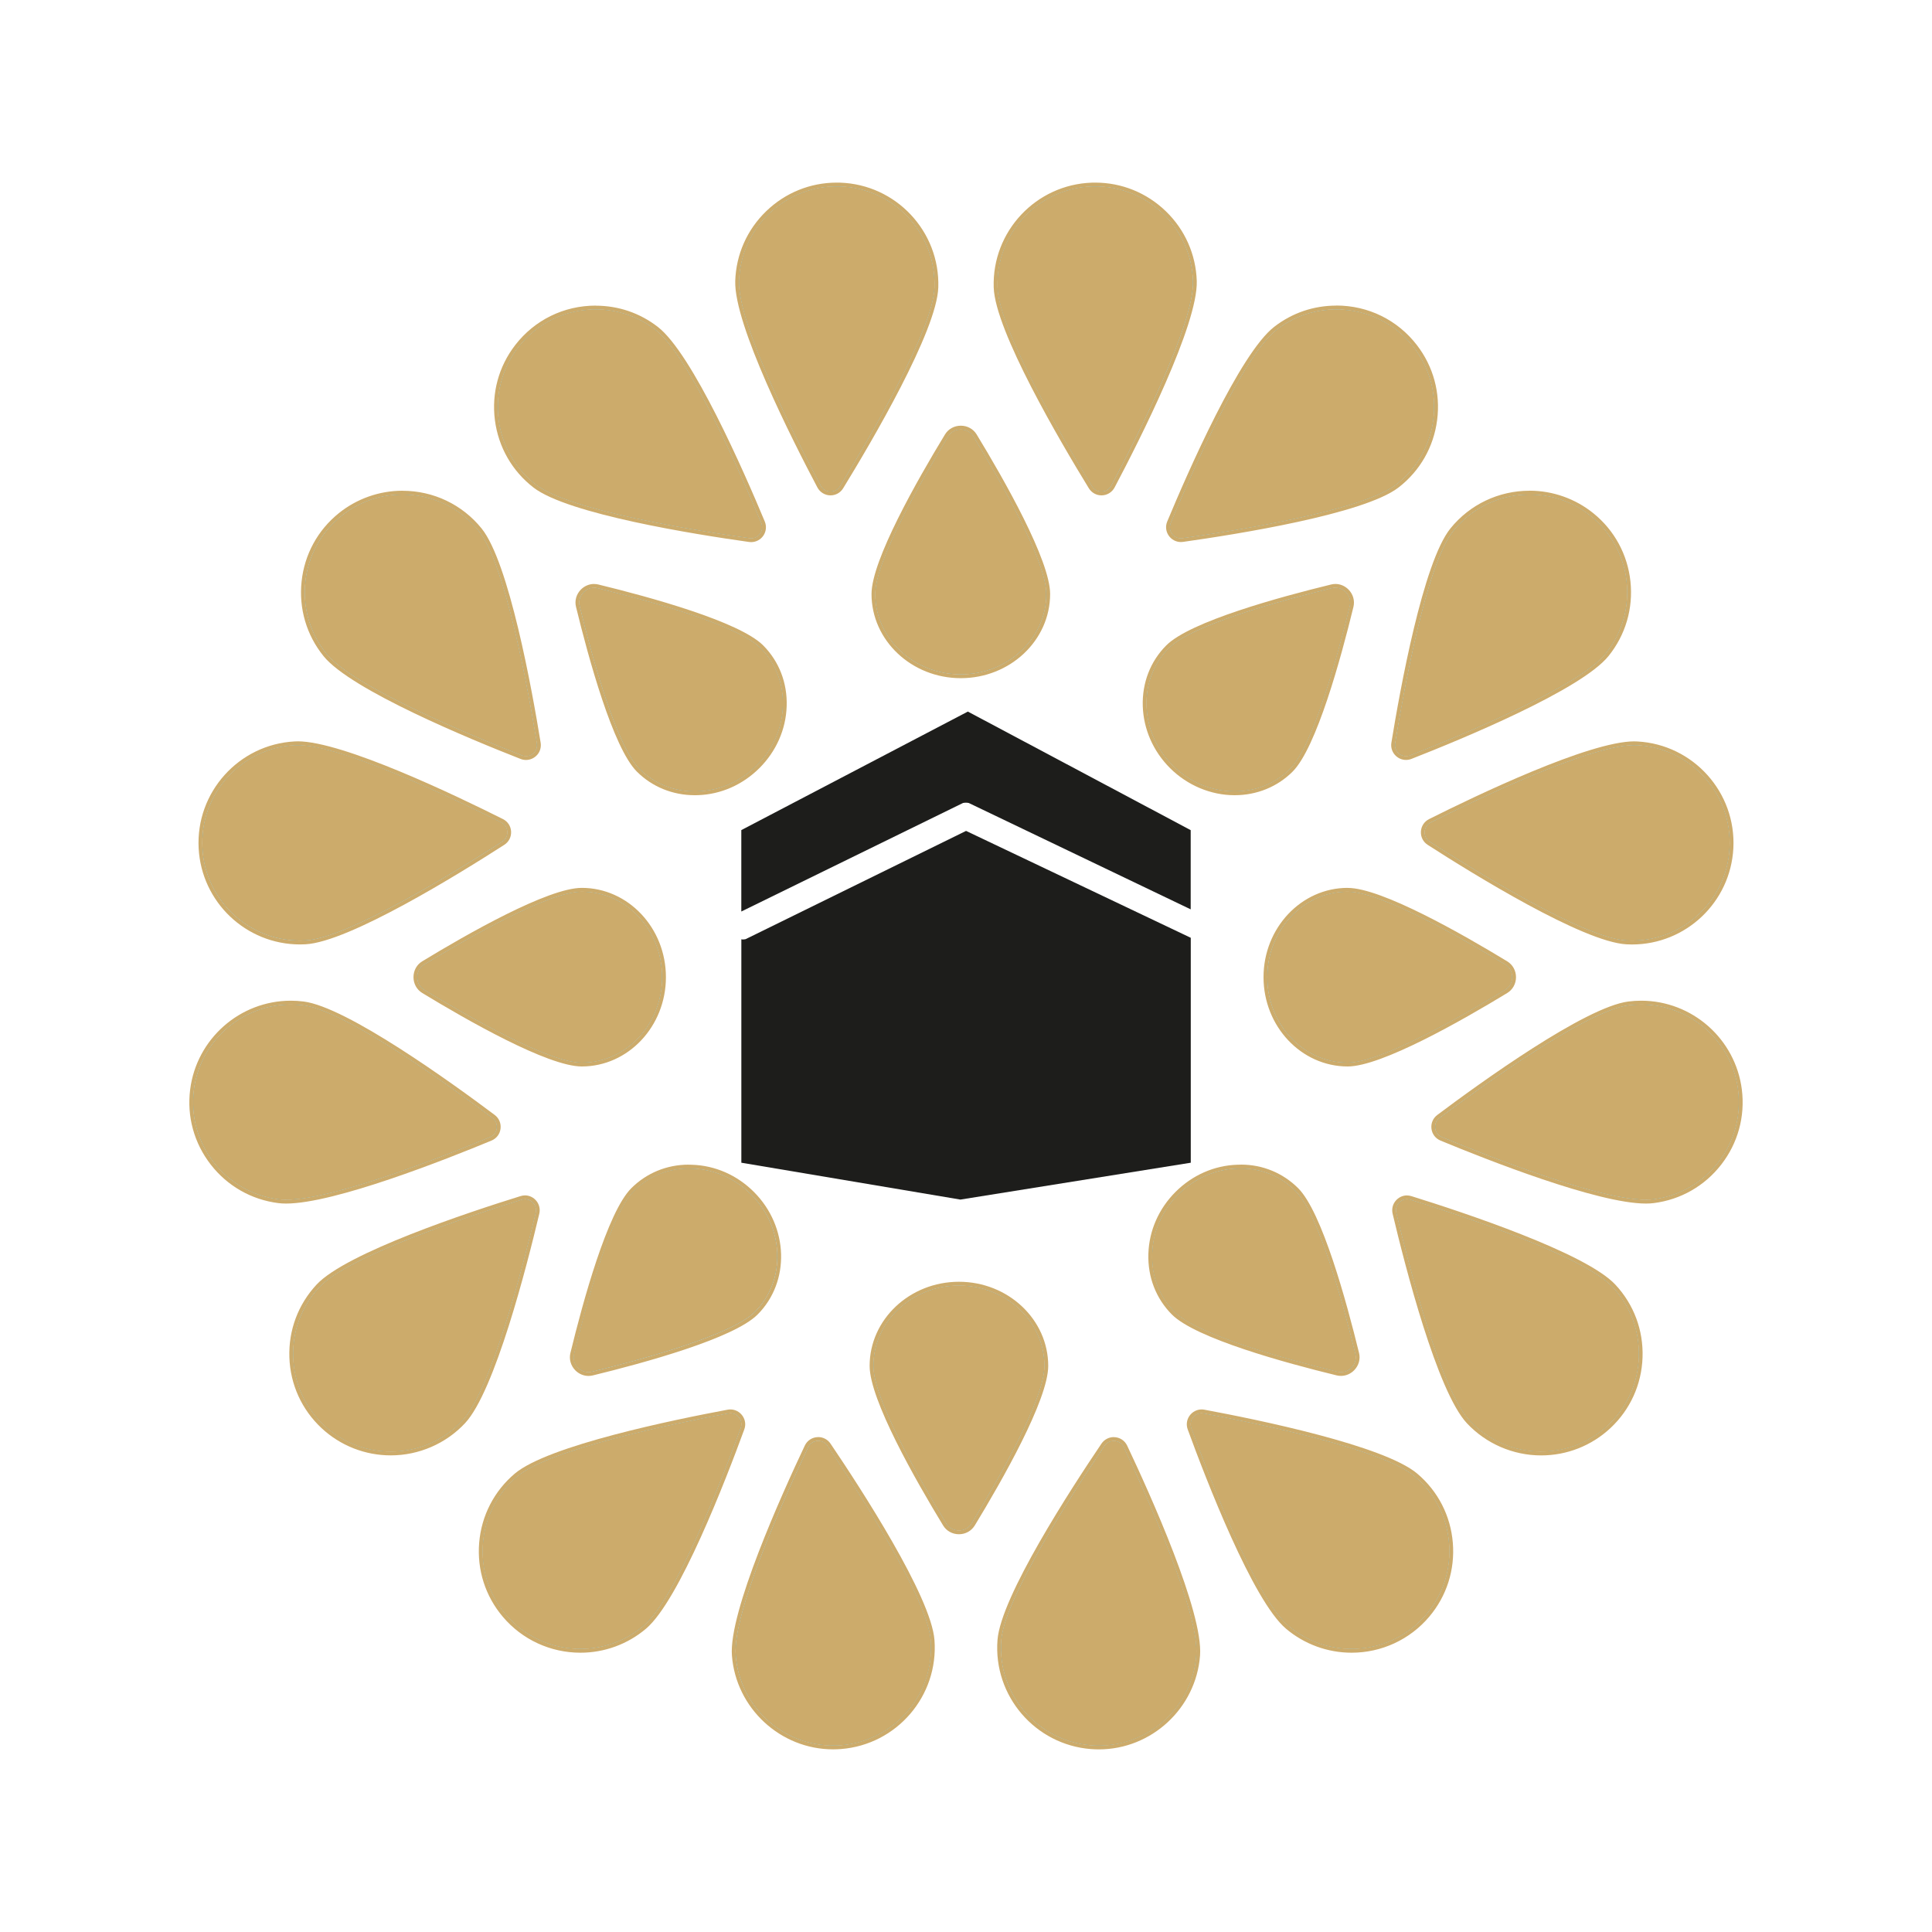
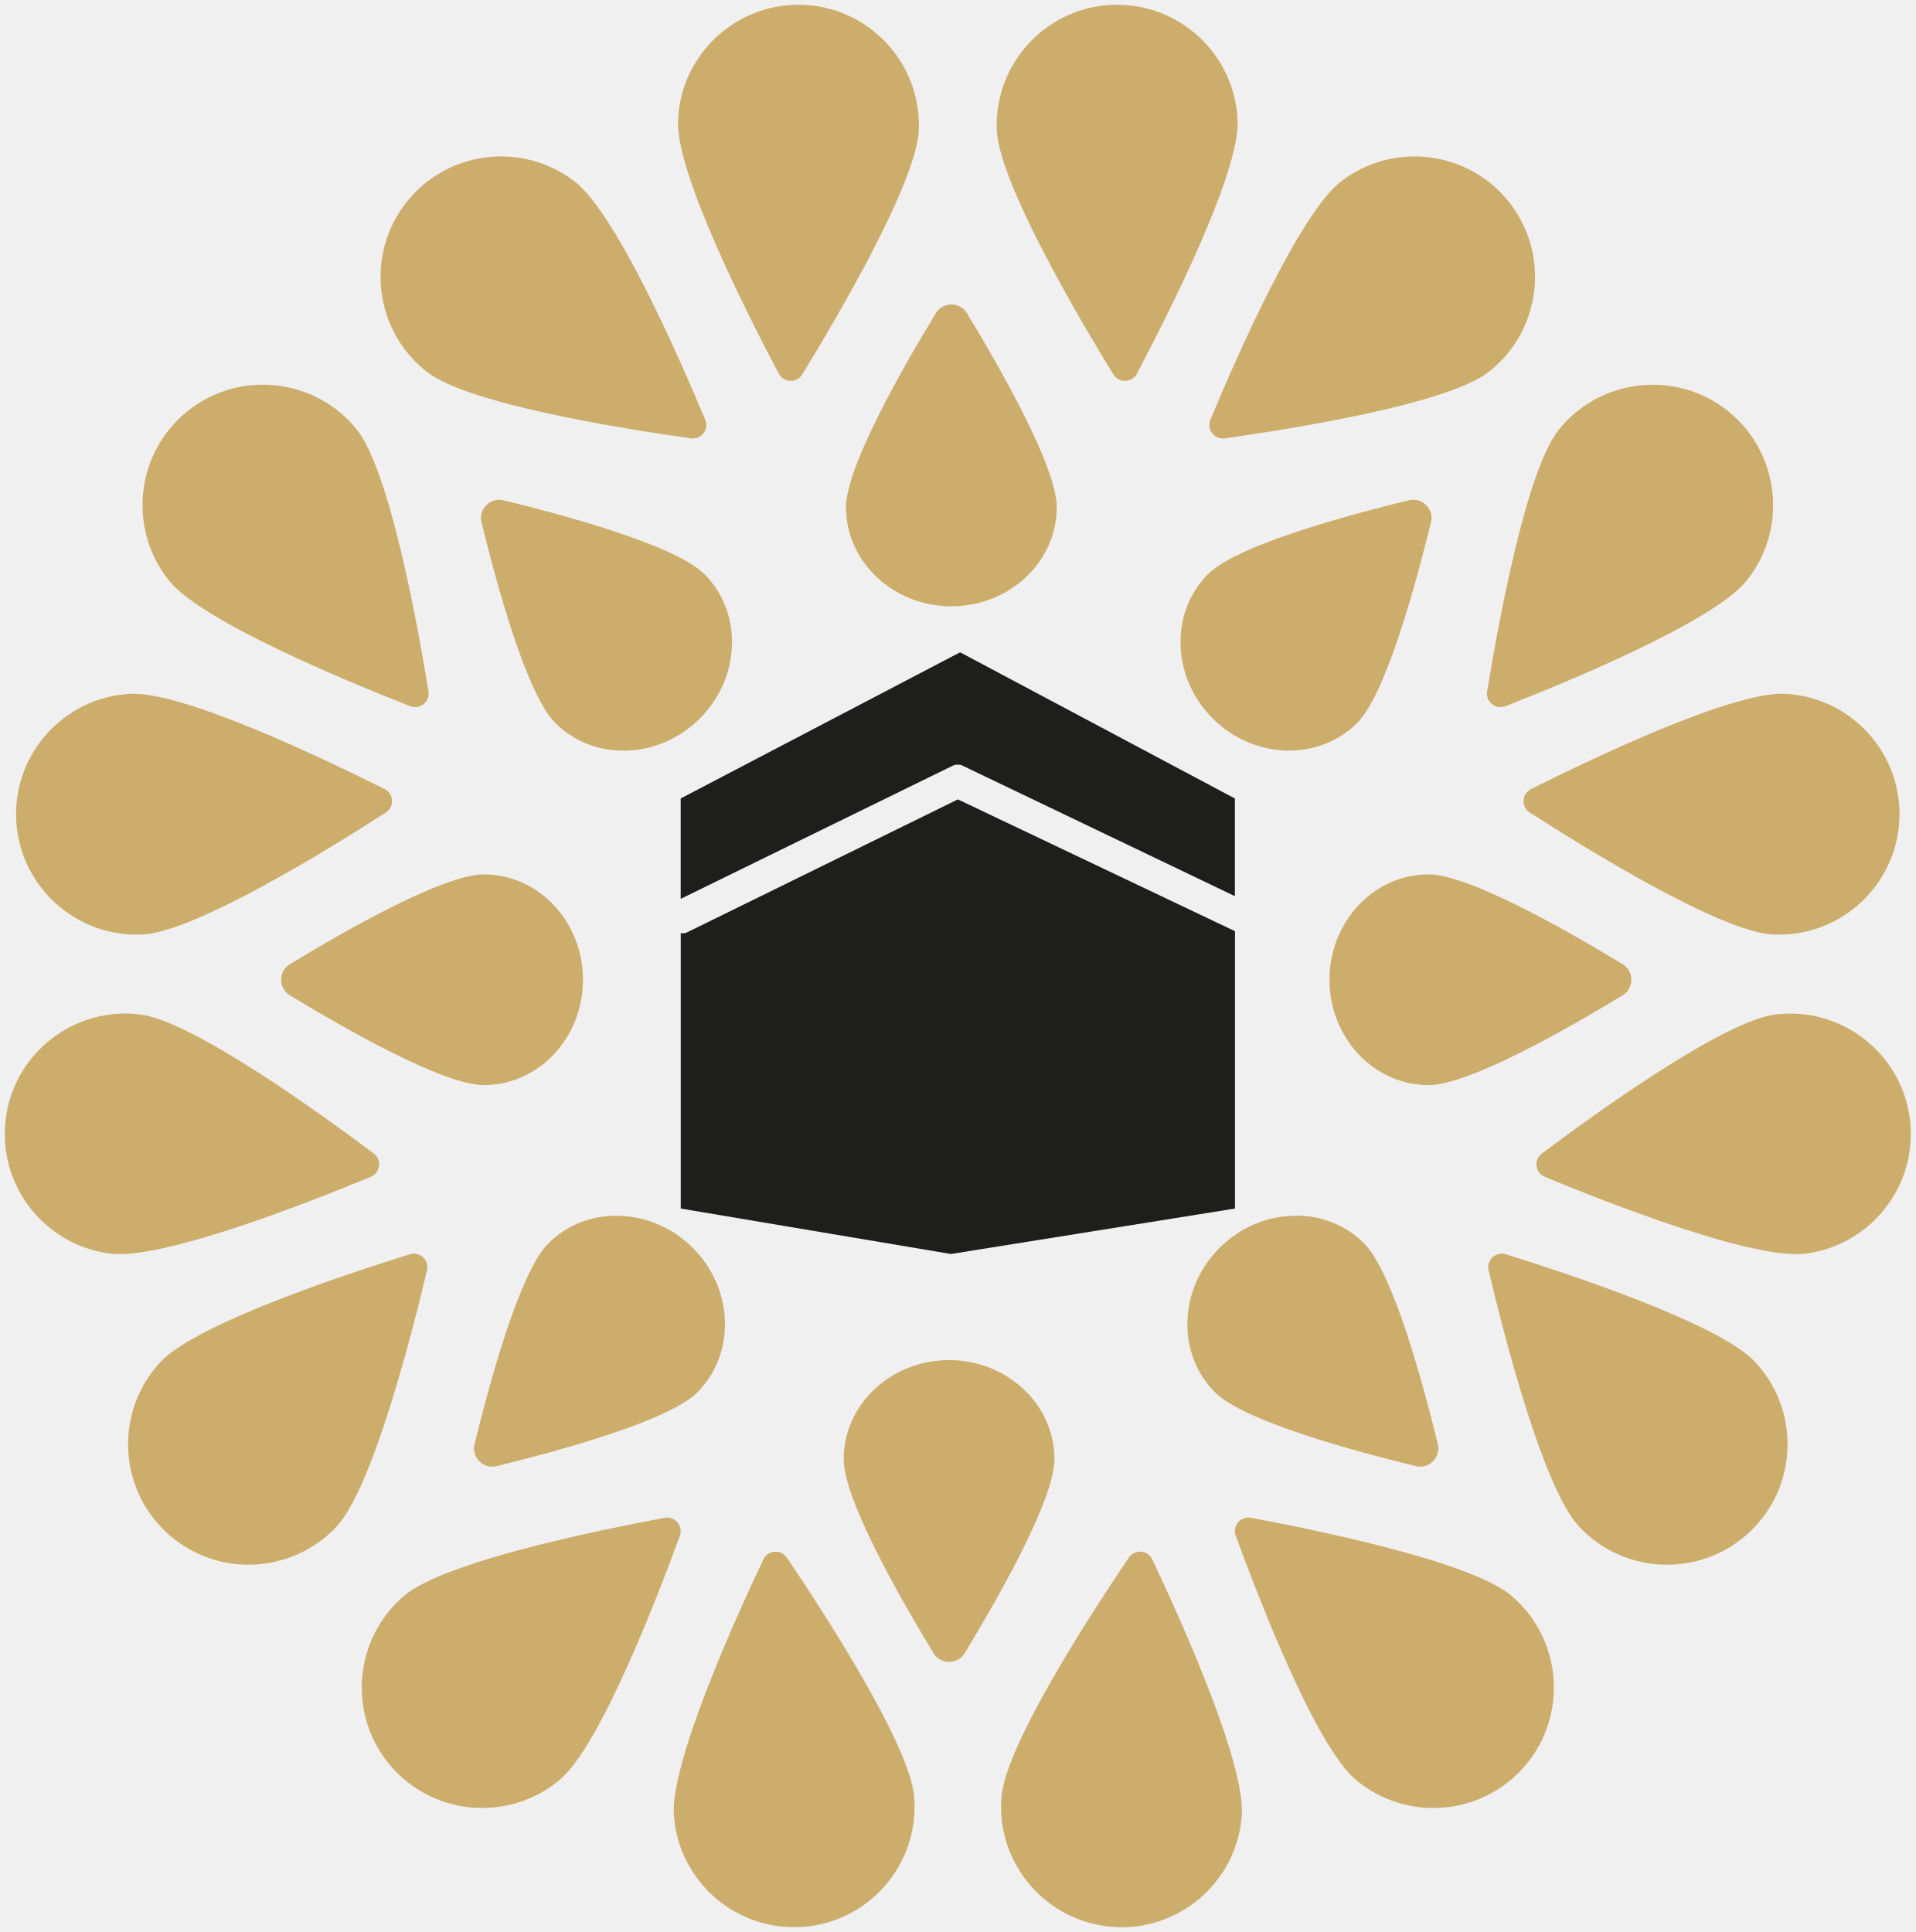
- <svg xmlns="http://www.w3.org/2000/svg" id="Ebene_1" data-name="Ebene 1" viewBox="0 0 500 500">
+ <svg xmlns="http://www.w3.org/2000/svg" id="Ebene_1" data-name="Ebene 1" viewBox="0 0 402 405.49">
  <defs>
    <style>
      .cls-1 {
-         fill: #27aae2;
+         fill: #1e1e1c;
      }

      .cls-2 {
-         fill: #1d1d1b;
-       }
- 
-       .cls-3 {
-         fill: #ccab6b;
-       }
- 
-       .cls-4 {
-         fill: #fff;
+         fill: #cdad6b;
      }
    </style>
  </defs>
-   <rect class="cls-4" width="500" height="500" />
-   <g>
-     <g>
-       <path class="cls-2" d="M250.01,215.04l-57.06,28.02c-.26.05-.51.08-.76.08-.12,0-.22-.05-.33-.06v57.83l56.69,9.54,59.62-9.54v-58.21l-58.15-27.66Z" />
-       <path class="cls-2" d="M250.49,184.15l-58.64,30.68v21.07l57.38-28.09c.49-.1.99-.1,1.48,0l57.44,27.53v-20.5l-57.66-30.68Z" />
-     </g>
-     <g>
-       <g>
-         <path class="cls-1" d="M251.89,112.95c-.68-1.12-1.89-1.79-3.24-1.79h0c-1.35,0-2.56.67-3.24,1.79-7.05,11.59-18.87,32.29-18.87,40.77,0,11.46,9.92,20.78,22.11,20.78s22.11-9.32,22.11-20.78c0-8.48-11.82-29.18-18.87-40.77Z" />
-         <path class="cls-1" d="M248.17,332.72c-12.19,0-22.11,9.32-22.11,20.78,0,8.49,11.82,29.19,18.87,40.77.68,1.12,1.89,1.79,3.24,1.79h0c1.35,0,2.56-.67,3.24-1.79,7.05-11.58,18.87-32.28,18.87-40.77,0-11.46-9.92-20.78-22.11-20.78Z" />
-         <path class="cls-1" d="M389.55,249.65c-11.58-7.05-32.29-18.87-40.77-18.87-11.46,0-20.78,9.92-20.78,22.11s9.32,22.11,20.78,22.11c8.49,0,29.19-11.82,40.77-18.87,1.12-.68,1.79-1.89,1.79-3.24,0-1.35-.67-2.56-1.78-3.24Z" />
-         <path class="cls-1" d="M350.75,350.4c-3.21-13.18-9.49-36.18-15.49-42.17-3.93-3.93-9.27-6.06-15.01-5.8-5.72.19-11.16,2.58-15.32,6.74-4.16,4.16-6.55,9.6-6.74,15.32-.19,5.75,1.87,11.08,5.8,15.01,6,6,29,12.28,42.17,15.49.29.07.58.1.87.1.98,0,1.95-.4,2.68-1.13.95-.96,1.34-2.28,1.03-3.55Z" />
-         <path class="cls-1" d="M348.27,153.26c-.95-.96-2.29-1.34-3.55-1.03-13.18,3.21-36.17,9.49-42.17,15.48-3.93,3.93-5.99,9.26-5.8,15.01.19,5.72,2.58,11.16,6.74,15.32,4.49,4.49,10.32,6.75,16.03,6.75,5.26,0,10.41-1.93,14.3-5.81,6-6,12.28-29,15.49-42.17.31-1.27-.08-2.6-1.03-3.55Z" />
-         <path class="cls-1" d="M150.56,230.78c-8.48,0-29.19,11.82-40.77,18.87-1.12.68-1.78,1.89-1.78,3.24,0,1.35.67,2.56,1.78,3.24,11.58,7.05,32.28,18.87,40.77,18.87,11.46,0,20.78-9.92,20.78-22.11s-9.32-22.11-20.78-22.11Z" />
-         <path class="cls-1" d="M194.4,309.17c-4.16-4.16-9.6-6.55-15.32-6.74-5.73-.24-11.08,1.87-15.01,5.8-6,6-12.28,28.99-15.49,42.17-.31,1.27.07,2.6,1.03,3.55.74.74,1.7,1.13,2.68,1.13.29,0,.58-.03.87-.11,13.18-3.21,36.17-9.49,42.17-15.48,8.1-8.1,7.68-21.71-.94-30.33Z" />
-         <path class="cls-1" d="M196.79,167.72c-6-6-29-12.28-42.17-15.48-1.27-.31-2.6.07-3.55,1.03-.95.96-1.34,2.28-1.03,3.55,3.21,13.18,9.49,36.17,15.49,42.17,3.76,3.76,8.81,5.81,14.28,5.81.24,0,.48,0,.73-.01,5.72-.19,11.16-2.58,15.32-6.74,4.16-4.16,6.55-9.6,6.74-15.32.19-5.75-1.87-11.08-5.8-15.01Z" />
-         <g>
-           <path class="cls-1" d="M369.11,417.77c-9.01,10.65-24.99,11.98-35.64,2.97-8.42-7.13-20.35-38.05-25.14-51.16-.76-2.07,1.02-4.17,3.19-3.77,13.73,2.55,46.2,9.2,54.62,16.32,10.65,9.01,11.98,24.99,2.97,35.64Z" />
-           <path class="cls-1" d="M282.44,451.67c-13.9-1.06-24.35-13.24-23.29-27.14.84-11,18.91-38.78,26.74-50.35,1.24-1.83,3.98-1.62,4.93.38,5.97,12.62,19.61,42.83,18.77,53.83-1.06,13.9-13.24,24.35-27.14,23.29Z" />
-         </g>
-         <g>
-           <path class="cls-1" d="M282.64,48.27c13.94-.44,25.64,10.53,26.08,24.47.35,11.03-14.61,40.6-21.14,52.94-1.03,1.95-3.78,2.04-4.94.16-7.3-11.9-24.12-40.46-24.47-51.49-.44-13.94,10.53-25.64,24.47-26.08Z" />
-           <path class="cls-1" d="M365.87,89.91c8.52,11.04,6.48,26.95-4.55,35.47-8.73,6.74-41.46,11.94-55.29,13.88-2.18.31-3.87-1.87-3.02-3.91,5.37-12.89,18.66-43.25,27.39-49.99,11.04-8.52,26.95-6.48,35.47,4.55Z" />
-         </g>
-         <g>
-           <path class="cls-1" d="M449.8,282.11c1.74,13.84-8.1,26.51-21.93,28.25-10.95,1.38-41.78-10.77-54.68-16.11-2.04-.84-2.38-3.58-.62-4.9,11.17-8.38,38.04-27.79,48.98-29.17,13.84-1.74,26.51,8.1,28.25,21.93Z" />
-           <path class="cls-1" d="M416.1,368.86c-10.19,9.52-26.23,8.97-35.74-1.23-7.53-8.06-15.75-40.17-18.97-53.76-.51-2.15,1.51-4.03,3.61-3.37,13.34,4.15,44.8,14.55,52.33,22.61,9.52,10.19,8.97,26.23-1.23,35.74Z" />
-         </g>
-         <g>
-           <path class="cls-1" d="M411.71,133.6c10.85,8.76,12.55,24.71,3.79,35.56-6.93,8.58-37.57,21.22-50.57,26.31-2.05.8-4.2-.93-3.84-3.1,2.24-13.78,8.14-46.4,15.07-54.98,8.76-10.85,24.71-12.55,35.56-3.79Z" />
-           <path class="cls-1" d="M447.59,219.48c-.75,13.92-12.68,24.65-26.6,23.9-11.02-.59-39.2-18.02-50.95-25.58-1.85-1.19-1.71-3.94.26-4.93,12.48-6.26,42.37-20.58,53.39-19.99,13.92.75,24.65,12.68,23.9,26.6Z" />
-         </g>
-         <g>
-           <path class="cls-1" d="M133.86,382.13c8.42-7.13,40.89-13.77,54.62-16.32,2.17-.4,3.95,1.7,3.19,3.77-4.79,13.12-16.72,44.04-25.14,51.16-10.65,9.01-26.63,7.67-35.64-2.97-9.01-10.65-7.67-26.63,2.97-35.64Z" />
-           <path class="cls-1" d="M190.42,428.38c-.84-11,12.79-41.21,18.77-53.83.94-1.99,3.69-2.2,4.93-.38,7.82,11.57,25.9,39.35,26.74,50.35,1.06,13.9-9.38,26.08-23.29,27.14-13.9,1.06-26.08-9.38-27.14-23.29Z" />
-         </g>
-         <g>
-           <path class="cls-1" d="M241.83,74.35c-.35,11.03-17.17,39.58-24.47,51.49-1.15,1.88-3.91,1.79-4.94-.16-6.53-12.35-21.49-41.92-21.14-52.94.44-13.94,12.14-24.91,26.08-24.47,13.94.44,24.91,12.14,24.47,26.08Z" />
-           <path class="cls-1" d="M169.6,85.36c8.73,6.74,22.02,37.1,27.39,49.99.85,2.04-.84,4.22-3.02,3.91-13.83-1.94-46.56-7.13-55.29-13.88-11.04-8.52-13.08-24.44-4.55-35.47,8.52-11.04,24.44-13.08,35.47-4.55Z" />
-         </g>
-         <g>
-           <path class="cls-1" d="M78.45,260.18c10.95,1.38,37.81,20.79,48.98,29.17,1.76,1.32,1.42,4.06-.62,4.9-12.9,5.35-43.74,17.49-54.68,16.11-13.84-1.74-23.67-14.41-21.93-28.25,1.74-13.84,14.41-23.67,28.25-21.93Z" />
-           <path class="cls-1" d="M82.67,333.12c7.53-8.06,39-18.47,52.33-22.61,2.11-.65,4.12,1.23,3.61,3.37-3.22,13.59-11.44,45.69-18.97,53.76-9.52,10.19-25.55,10.74-35.74,1.23-10.19-9.52-10.74-25.55-1.23-35.74Z" />
-         </g>
-         <g>
-           <path class="cls-1" d="M123.85,137.39c6.93,8.58,12.83,41.2,15.07,54.98.35,2.18-1.79,3.91-3.84,3.1-13-5.09-43.64-17.73-50.57-26.31-8.76-10.85-7.06-26.8,3.79-35.56,10.85-8.76,26.8-7.06,35.56,3.79Z" />
-           <path class="cls-1" d="M76.31,192.87c11.02-.59,40.9,13.73,53.39,19.99,1.97.99,2.12,3.74.26,4.93-11.74,7.56-39.93,24.99-50.95,25.58-13.92.75-25.86-9.98-26.6-23.9-.75-13.92,9.98-25.86,23.9-26.6Z" />
-         </g>
-       </g>
-       <g>
-         <g>
-           <path class="cls-3" d="M251.89,112.95c-.68-1.12-1.89-1.79-3.24-1.79h0c-1.35,0-2.56.67-3.24,1.79-7.05,11.59-18.87,32.29-18.87,40.77,0,11.46,9.92,20.78,22.11,20.78s22.11-9.32,22.11-20.78c0-8.48-11.82-29.18-18.87-40.77Z" />
-           <path class="cls-3" d="M248.65,111.17c1.35,0,2.56.67,3.24,1.79,7.05,11.59,18.87,32.29,18.87,40.77,0,11.46-9.92,20.78-22.11,20.78s-22.11-9.32-22.11-20.78c0-8.48,11.82-29.18,18.87-40.77.68-1.12,1.89-1.79,3.24-1.79h0M248.65,110.17h0c-1.7,0-3.23.85-4.09,2.27-7.1,11.67-19.01,32.56-19.01,41.29,0,12.01,10.37,21.78,23.11,21.78s23.11-9.77,23.11-21.78c0-8.72-11.91-29.61-19.01-41.29-.86-1.42-2.39-2.27-4.09-2.27h0Z" />
-         </g>
-         <g>
-           <path class="cls-3" d="M248.17,332.72c-12.19,0-22.11,9.32-22.11,20.78,0,8.49,11.82,29.19,18.87,40.77.68,1.12,1.89,1.79,3.24,1.79h0c1.35,0,2.56-.67,3.24-1.79,7.05-11.58,18.87-32.28,18.87-40.77,0-11.46-9.92-20.78-22.11-20.78Z" />
-           <path class="cls-3" d="M248.17,332.72c12.19,0,22.11,9.32,22.11,20.78,0,8.49-11.82,29.19-18.87,40.77-.68,1.12-1.89,1.79-3.24,1.79h0c-1.35,0-2.56-.67-3.24-1.79-7.05-11.58-18.87-32.28-18.87-40.77,0-11.46,9.92-20.78,22.11-20.78M248.17,331.72c-12.74,0-23.11,9.77-23.11,21.78,0,8.73,11.91,29.62,19.02,41.29.86,1.42,2.39,2.27,4.09,2.27s3.23-.85,4.1-2.27c7.1-11.67,19.01-32.56,19.01-41.29,0-12.01-10.37-21.78-23.11-21.78h0Z" />
-         </g>
-         <g>
-           <path class="cls-3" d="M389.55,249.65c-11.58-7.05-32.29-18.87-40.77-18.87-11.46,0-20.78,9.92-20.78,22.11s9.32,22.11,20.78,22.11c8.49,0,29.19-11.82,40.77-18.87,1.12-.68,1.79-1.89,1.79-3.24,0-1.35-.67-2.56-1.78-3.24Z" />
-           <path class="cls-3" d="M348.78,230.78c8.48,0,29.19,11.82,40.77,18.87,1.12.68,1.79,1.89,1.78,3.24,0,1.35-.67,2.56-1.79,3.24-11.58,7.04-32.28,18.87-40.77,18.87-11.46,0-20.78-9.92-20.78-22.11s9.32-22.11,20.78-22.11M348.78,229.78c-12.01,0-21.78,10.37-21.78,23.11s9.77,23.11,21.78,23.11c8.73,0,29.62-11.91,41.29-19.01,1.42-.86,2.27-2.39,2.27-4.09,0-1.7-.84-3.23-2.26-4.1-11.67-7.1-32.56-19.01-41.29-19.01h0Z" />
-         </g>
-         <g>
-           <path class="cls-3" d="M350.75,350.4c-3.21-13.18-9.49-36.18-15.49-42.17-3.93-3.93-9.27-6.06-15.01-5.8-5.72.19-11.16,2.58-15.32,6.74-4.16,4.16-6.55,9.6-6.74,15.32-.19,5.75,1.87,11.08,5.8,15.01,6,6,29,12.28,42.17,15.49.29.07.58.1.87.1.98,0,1.95-.4,2.68-1.13.95-.96,1.34-2.28,1.03-3.55Z" />
-           <path class="cls-3" d="M321.18,302.41c5.38,0,10.37,2.1,14.08,5.82,5.99,5.99,12.28,28.99,15.49,42.17.31,1.27-.08,2.6-1.03,3.55-.74.74-1.7,1.13-2.68,1.13-.29,0-.58-.03-.87-.1-13.18-3.21-36.17-9.49-42.17-15.49-3.93-3.93-5.99-9.26-5.8-15.01.19-5.72,2.58-11.16,6.74-15.32,4.16-4.16,9.6-6.55,15.32-6.74.31-.01.62-.02.93-.02M321.18,301.41c-.32,0-.65,0-.97.02-5.96.19-11.64,2.69-15.98,7.03-4.34,4.34-6.84,10.02-7.03,15.99-.2,6.03,1.97,11.62,6.09,15.75,6.17,6.17,29.37,12.52,42.64,15.75.37.09.74.13,1.11.13,1.26,0,2.47-.51,3.39-1.43,1.2-1.21,1.69-2.89,1.29-4.5-3.24-13.28-9.58-36.47-15.75-42.64-3.94-3.94-9.19-6.11-14.79-6.11h0Z" />
-         </g>
-         <g>
-           <path class="cls-3" d="M348.27,153.26c-.95-.96-2.29-1.34-3.55-1.03-13.18,3.21-36.17,9.49-42.17,15.48-3.93,3.93-5.99,9.26-5.8,15.01.19,5.72,2.58,11.16,6.74,15.32,4.49,4.49,10.32,6.75,16.03,6.75,5.26,0,10.41-1.93,14.3-5.81,6-6,12.28-29,15.49-42.17.31-1.27-.08-2.6-1.03-3.55Z" />
-           <path class="cls-3" d="M345.59,152.13c.98,0,1.94.4,2.68,1.13.95.95,1.34,2.28,1.03,3.55-3.21,13.17-9.49,36.17-15.49,42.17-3.89,3.88-9.04,5.81-14.3,5.81h0c-5.7,0-11.53-2.27-16.02-6.75-4.16-4.16-6.55-9.6-6.74-15.32-.19-5.75,1.87-11.08,5.8-15.01,6-6,29-12.28,42.17-15.48.29-.07.58-.11.87-.11M345.59,151.13c-.37,0-.75.05-1.11.14-13.27,3.23-36.47,9.57-42.64,15.75-4.13,4.13-6.29,9.72-6.09,15.75.2,5.97,2.7,11.65,7.03,15.99,4.48,4.48,10.57,7.04,16.73,7.04,5.75,0,11.08-2.17,15.01-6.1,6.17-6.17,12.52-29.36,15.75-42.64.39-1.61-.09-3.3-1.29-4.5-.92-.92-2.12-1.43-3.38-1.43h0Z" />
-         </g>
-         <g>
-           <path class="cls-3" d="M150.56,230.78c-8.48,0-29.19,11.82-40.77,18.87-1.12.68-1.78,1.89-1.78,3.24,0,1.35.67,2.56,1.78,3.24,11.58,7.05,32.28,18.87,40.77,18.87,11.46,0,20.78-9.92,20.78-22.11s-9.32-22.11-20.78-22.11Z" />
-           <path class="cls-3" d="M150.56,230.78c11.46,0,20.78,9.92,20.78,22.11s-9.32,22.11-20.78,22.11c-8.49,0-29.19-11.82-40.77-18.87-1.12-.68-1.78-1.89-1.78-3.24,0-1.35.67-2.56,1.78-3.24,11.59-7.05,32.29-18.87,40.77-18.87M150.56,229.78c-8.73,0-29.62,11.91-41.29,19.01-1.42.86-2.26,2.39-2.26,4.1,0,1.7.85,3.23,2.26,4.09,11.67,7.1,32.55,19.02,41.29,19.02,12.01,0,21.78-10.37,21.78-23.11s-9.77-23.11-21.78-23.11h0Z" />
-         </g>
-         <g>
-           <path class="cls-3" d="M194.4,309.17c-4.16-4.16-9.6-6.55-15.32-6.74-5.73-.24-11.08,1.87-15.01,5.8-6,6-12.28,28.99-15.49,42.17-.31,1.27.07,2.6,1.03,3.55.74.74,1.7,1.13,2.68,1.13.29,0,.58-.03.87-.11,13.18-3.21,36.17-9.49,42.17-15.48,8.1-8.1,7.68-21.71-.94-30.33Z" />
-           <path class="cls-3" d="M178.22,302.41c.29,0,.58,0,.87.02,5.72.19,11.16,2.58,15.32,6.74,8.62,8.62,9.04,22.22.94,30.33-6,6-29,12.28-42.17,15.48-.29.07-.58.11-.87.11-.99,0-1.95-.4-2.68-1.13-.95-.96-1.34-2.28-1.03-3.55,3.21-13.17,9.49-36.17,15.49-42.17,3.73-3.73,8.74-5.82,14.14-5.82M178.22,301.41c-5.64,0-10.91,2.17-14.85,6.11-6.17,6.17-12.52,29.36-15.75,42.64-.39,1.61.09,3.29,1.29,4.5.92.92,2.13,1.43,3.39,1.43.37,0,.75-.05,1.11-.13,13.27-3.23,36.46-9.57,42.64-15.75,8.49-8.49,8.07-22.73-.94-31.74-4.34-4.34-10.02-6.84-15.99-7.03-.3-.01-.6-.02-.9-.02h0Z" />
-         </g>
-         <g>
-           <path class="cls-3" d="M196.79,167.72c-6-6-29-12.28-42.17-15.48-1.27-.31-2.6.07-3.55,1.03-.95.96-1.34,2.28-1.03,3.55,3.21,13.18,9.49,36.17,15.49,42.17,3.76,3.76,8.81,5.81,14.28,5.81.24,0,.48,0,.73-.01,5.72-.19,11.16-2.58,15.32-6.74,4.16-4.16,6.55-9.6,6.74-15.32.19-5.75-1.87-11.08-5.8-15.01Z" />
-           <path class="cls-3" d="M153.75,152.13c.29,0,.58.03.87.11,13.17,3.21,36.17,9.49,42.17,15.48,3.93,3.93,5.99,9.26,5.8,15.01-.19,5.72-2.58,11.16-6.74,15.32-4.16,4.16-9.6,6.55-15.32,6.74-.24,0-.48.01-.73.01-5.47,0-10.52-2.05-14.28-5.81-6-6-12.28-28.99-15.49-42.17-.31-1.27.08-2.6,1.03-3.55.74-.74,1.7-1.13,2.68-1.13M153.75,151.13c-1.26,0-2.47.51-3.39,1.42-1.2,1.2-1.69,2.89-1.29,4.5,3.24,13.28,9.58,36.47,15.75,42.64,3.94,3.94,9.26,6.11,14.99,6.11.26,0,.51,0,.77-.01,5.97-.19,11.64-2.69,15.98-7.03,4.34-4.34,6.84-10.02,7.03-15.99.2-6.03-1.97-11.62-6.09-15.75-6.18-6.17-29.37-12.52-42.64-15.75-.36-.09-.74-.13-1.11-.13h0Z" />
-         </g>
-         <g>
-           <g>
-             <path class="cls-3" d="M369.11,417.77c-9.01,10.65-24.99,11.98-35.64,2.97-8.42-7.13-20.35-38.05-25.14-51.16-.76-2.07,1.02-4.17,3.19-3.77,13.73,2.55,46.2,9.2,54.62,16.32,10.65,9.01,11.98,24.99,2.97,35.64Z" />
-             <path class="cls-3" d="M310.98,365.76c.18,0,.35.02.54.05,13.73,2.55,46.2,9.2,54.62,16.32,10.65,9.01,11.98,24.99,2.97,35.64-4.99,5.9-12.14,8.94-19.32,8.94-5.77,0-11.57-1.96-16.31-5.97-8.42-7.13-20.35-38.05-25.14-51.16-.69-1.9.74-3.82,2.65-3.82M310.98,364.76h0c-1.24,0-2.42.62-3.14,1.65-.73,1.04-.89,2.32-.46,3.52,4.78,13.08,16.83,44.3,25.44,51.58,4.73,4,10.76,6.21,16.96,6.21,7.77,0,15.09-3.39,20.09-9.3,4.53-5.35,6.7-12.16,6.12-19.16-.58-7.01-3.85-13.36-9.21-17.89-8.61-7.29-41.39-14-55.08-16.54-.24-.04-.48-.07-.72-.07h0Z" />
-           </g>
-           <g>
-             <path class="cls-3" d="M282.44,451.67c-13.9-1.06-24.35-13.24-23.29-27.14.84-11,18.91-38.78,26.74-50.35,1.24-1.83,3.98-1.62,4.93.38,5.97,12.62,19.61,42.83,18.77,53.83-1.06,13.9-13.24,24.35-27.14,23.29Z" />
-             <path class="cls-3" d="M288.24,372.92c1.04,0,2.07.56,2.57,1.63,5.97,12.62,19.61,42.83,18.77,53.83-1.01,13.25-12.12,23.36-25.2,23.36-.64,0-1.29-.02-1.95-.07-13.9-1.06-24.35-13.24-23.29-27.14.84-11,18.91-38.78,26.74-50.35.57-.84,1.46-1.25,2.35-1.25M288.24,371.92h0c-1.27,0-2.46.63-3.18,1.69-7.8,11.54-26.05,39.59-26.91,50.83-1.11,14.45,9.75,27.11,24.21,28.22.67.05,1.35.08,2.02.08,13.65,0,25.15-10.67,26.19-24.28.86-11.25-12.9-41.74-18.86-54.33-.64-1.36-1.98-2.2-3.48-2.2h0Z" />
-           </g>
-         </g>
-         <g>
-           <g>
-             <path class="cls-3" d="M282.64,48.27c13.94-.44,25.64,10.53,26.08,24.47.35,11.03-14.61,40.6-21.14,52.94-1.03,1.95-3.78,2.04-4.94.16-7.3-11.9-24.12-40.46-24.47-51.49-.44-13.94,10.53-25.64,24.47-26.08Z" />
-             <path class="cls-3" d="M283.46,48.26c13.57,0,24.83,10.82,25.27,24.48.35,11.03-14.61,40.6-21.14,52.94-.53,1.01-1.52,1.52-2.52,1.52-.93,0-1.86-.45-2.42-1.36-7.3-11.9-24.12-40.46-24.47-51.49-.44-13.94,10.53-25.64,24.47-26.08.27,0,.55-.01.82-.01M283.46,47.26h0c-.28,0-.56,0-.85.01-14.49.46-25.9,12.62-25.44,27.11.36,11.27,17.34,40.11,24.62,51.98.71,1.15,1.93,1.84,3.27,1.84,1.43,0,2.73-.78,3.4-2.05,6.51-12.31,21.62-42.17,21.26-53.44-.22-6.86-3.06-13.27-8.01-18.05-4.94-4.77-11.42-7.4-18.25-7.4h0Z" />
-           </g>
-           <g>
-             <path class="cls-3" d="M365.87,89.91c8.52,11.04,6.48,26.95-4.55,35.47-8.73,6.74-41.46,11.94-55.29,13.88-2.18.31-3.87-1.87-3.02-3.91,5.37-12.89,18.66-43.25,27.39-49.99,11.04-8.52,26.95-6.48,35.47,4.55Z" />
-             <path class="cls-3" d="M345.83,80.09c7.57,0,15.06,3.38,20.04,9.82,8.52,11.04,6.48,26.95-4.55,35.47-8.73,6.74-41.46,11.94-55.29,13.88-.14.02-.28.03-.41.03-1.98,0-3.4-2.03-2.61-3.94,5.37-12.89,18.66-43.25,27.39-49.99,4.59-3.55,10.03-5.27,15.43-5.27M345.83,79.09h0c-5.86,0-11.41,1.89-16.04,5.47-8.93,6.9-22.35,37.54-27.71,50.4-.5,1.19-.37,2.54.35,3.61.72,1.07,1.91,1.71,3.19,1.71.18,0,.37-.01.55-.04,13.79-1.94,46.84-7.18,55.77-14.08,5.55-4.29,9.1-10.49,9.99-17.46.9-6.97-.97-13.87-5.26-19.42-5.01-6.49-12.6-10.21-20.83-10.21h0Z" />
-           </g>
-         </g>
-         <g>
-           <g>
-             <path class="cls-3" d="M449.8,282.11c1.74,13.84-8.1,26.51-21.93,28.25-10.95,1.38-41.78-10.77-54.68-16.11-2.04-.84-2.38-3.58-.62-4.9,11.17-8.38,38.04-27.79,48.98-29.17,13.84-1.74,26.51,8.1,28.25,21.93Z" />
-             <path class="cls-3" d="M424.73,259.98c12.55,0,23.46,9.36,25.07,22.13,1.74,13.84-8.1,26.51-21.93,28.25-.58.07-1.22.11-1.91.11-12.26,0-40.56-11.16-52.78-16.22-2.04-.84-2.38-3.58-.62-4.9,11.17-8.38,38.04-27.79,48.98-29.17,1.07-.13,2.13-.2,3.18-.2M424.73,258.98h0c-1.1,0-2.21.07-3.3.21-11.19,1.41-38.32,21-49.46,29.36-1.12.84-1.68,2.17-1.51,3.56.17,1.39,1.05,2.53,2.34,3.07,11.82,4.9,40.66,16.3,53.16,16.3.74,0,1.42-.04,2.03-.12,6.96-.88,13.16-4.42,17.47-9.97,4.31-5.55,6.2-12.44,5.33-19.4-1.65-13.12-12.86-23.01-26.06-23.01h0Z" />
-           </g>
-           <g>
-             <path class="cls-3" d="M416.1,368.86c-10.19,9.52-26.23,8.97-35.74-1.23-7.53-8.06-15.75-40.17-18.97-53.76-.51-2.15,1.51-4.03,3.61-3.37,13.34,4.15,44.8,14.55,52.33,22.61,9.52,10.19,8.97,26.23-1.23,35.74Z" />
-             <path class="cls-3" d="M364.14,310.37c.28,0,.57.04.86.13,13.34,4.15,44.8,14.55,52.33,22.61,9.52,10.19,8.97,26.23-1.23,35.74-4.87,4.54-11.07,6.79-17.25,6.79-6.77,0-13.52-2.69-18.49-8.02-7.53-8.06-15.75-40.17-18.97-53.76-.44-1.85,1-3.5,2.75-3.5M364.14,309.37h0c-1.17,0-2.27.54-3.01,1.47-.73.92-.99,2.11-.72,3.27,3.21,13.55,11.52,45.96,19.21,54.21,4.95,5.3,11.95,8.34,19.22,8.34,6.69,0,13.05-2.51,17.93-7.06,5.12-4.78,8.08-11.29,8.32-18.31.24-7.03-2.26-13.72-7.05-18.84-7.7-8.24-39.46-18.75-52.77-22.89-.38-.12-.77-.18-1.15-.18h0Z" />
-           </g>
-         </g>
-         <g>
-           <g>
-             <path class="cls-3" d="M411.71,133.6c10.85,8.76,12.55,24.71,3.79,35.56-6.93,8.58-37.57,21.22-50.57,26.31-2.05.8-4.2-.93-3.84-3.1,2.24-13.78,8.14-46.4,15.07-54.98,8.76-10.85,24.71-12.55,35.56-3.79Z" />
-             <path class="cls-3" d="M395.85,128c5.58,0,11.19,1.83,15.86,5.6,10.85,8.76,12.55,24.71,3.79,35.56-6.93,8.58-37.57,21.22-50.57,26.31-.35.14-.7.2-1.05.2-1.67,0-3.09-1.5-2.8-3.3,2.24-13.78,8.14-46.4,15.07-54.98,4.99-6.18,12.31-9.39,19.7-9.39M395.85,127h0c-8,0-15.47,3.56-20.48,9.76-7.09,8.78-13.05,41.7-15.28,55.45-.18,1.12.13,2.25.86,3.1.74.87,1.8,1.36,2.93,1.36.48,0,.95-.09,1.41-.27,12.97-5.08,43.9-17.84,50.99-26.61,4.4-5.45,6.42-12.31,5.68-19.3-.74-6.99-4.16-13.27-9.61-17.67-4.65-3.76-10.51-5.83-16.49-5.83h0Z" />
-           </g>
-           <g>
-             <path class="cls-3" d="M447.59,219.48c-.75,13.92-12.68,24.65-26.6,23.9-11.02-.59-39.2-18.02-50.95-25.58-1.85-1.19-1.71-3.94.26-4.93,12.48-6.26,42.37-20.58,53.39-19.99,13.92.75,24.65,12.68,23.9,26.6Z" />
-             <path class="cls-3" d="M423,192.86c.24,0,.46,0,.69.02,13.92.75,24.65,12.68,23.9,26.6-.72,13.47-11.91,23.94-25.24,23.94-.45,0-.91-.01-1.37-.04-11.02-.59-39.2-18.02-50.95-25.58-1.85-1.19-1.71-3.94.26-4.93,12.23-6.13,41.18-20.01,52.7-20.01M423,191.86h0c-11.76,0-41.09,14.07-53.15,20.12-1.25.63-2.04,1.83-2.12,3.23-.07,1.4.58,2.68,1.76,3.44,11.71,7.54,40.17,25.13,51.44,25.74.47.03.95.04,1.42.04,13.96,0,25.49-10.93,26.24-24.88.77-14.47-10.37-26.88-24.85-27.66-.24-.01-.48-.02-.74-.02h0Z" />
-           </g>
-         </g>
-         <g>
-           <g>
-             <path class="cls-3" d="M133.86,382.13c8.42-7.13,40.89-13.77,54.62-16.32,2.17-.4,3.95,1.7,3.19,3.77-4.79,13.12-16.72,44.04-25.14,51.16-10.65,9.01-26.63,7.67-35.64-2.97-9.01-10.65-7.67-26.63,2.97-35.64Z" />
-             <path class="cls-3" d="M189.02,365.76c1.91,0,3.35,1.92,2.65,3.82-4.79,13.12-16.72,44.04-25.14,51.16-4.74,4.01-10.54,5.97-16.31,5.97-7.19,0-14.33-3.04-19.32-8.94-9.01-10.65-7.67-26.63,2.97-35.64,8.42-7.13,40.89-13.77,54.62-16.32.18-.03.36-.05.54-.05M189.02,364.76h0c-.24,0-.48.02-.72.07-13.69,2.55-46.47,9.26-55.08,16.54-5.35,4.53-8.62,10.88-9.21,17.89-.58,7.01,1.59,13.81,6.12,19.16,5,5.91,12.32,9.3,20.09,9.3,6.21,0,12.23-2.2,16.96-6.21,8.61-7.29,20.66-38.5,25.44-51.58.44-1.2.27-2.48-.46-3.52-.72-1.03-1.89-1.65-3.14-1.65h0Z" />
-           </g>
-           <g>
-             <path class="cls-3" d="M190.42,428.38c-.84-11,12.79-41.21,18.77-53.83.94-1.99,3.69-2.2,4.93-.38,7.82,11.57,25.9,39.35,26.74,50.35,1.06,13.9-9.38,26.08-23.29,27.14-13.9,1.06-26.08-9.38-27.14-23.29Z" />
-             <path class="cls-3" d="M211.76,372.92c.89,0,1.78.41,2.35,1.25,7.82,11.57,25.9,39.35,26.74,50.35,1.06,13.9-9.38,26.08-23.29,27.14-.65.05-1.3.07-1.95.07-13.08,0-24.18-10.11-25.2-23.36-.84-11,12.79-41.21,18.77-53.83.51-1.07,1.54-1.63,2.57-1.63M211.76,371.92h0c-1.5,0-2.84.84-3.48,2.2-5.96,12.59-19.72,43.09-18.86,54.33,1.04,13.62,12.55,24.28,26.19,24.28.67,0,1.35-.03,2.02-.08,14.45-1.11,25.31-13.76,24.21-28.22-.86-11.25-19.1-39.3-26.91-50.83-.72-1.06-1.91-1.69-3.18-1.69h0Z" />
-           </g>
-         </g>
-         <g>
-           <g>
-             <path class="cls-3" d="M241.83,74.35c-.35,11.03-17.17,39.58-24.47,51.49-1.15,1.88-3.91,1.79-4.94-.16-6.53-12.35-21.49-41.92-21.14-52.94.44-13.94,12.14-24.91,26.08-24.47,13.94.44,24.91,12.14,24.47,26.08Z" />
-             <path class="cls-3" d="M216.54,48.26c.27,0,.54,0,.82.01,13.94.44,24.91,12.14,24.47,26.08-.35,11.03-17.17,39.58-24.47,51.49-.56.91-1.49,1.36-2.42,1.36-.99,0-1.98-.51-2.52-1.52-6.53-12.35-21.49-41.92-21.14-52.94.44-13.66,11.69-24.48,25.27-24.48M216.54,47.26h0c-6.84,0-13.32,2.63-18.25,7.4-4.95,4.78-7.79,11.19-8.01,18.05-.36,11.27,14.75,41.13,21.26,53.44.67,1.26,1.97,2.05,3.4,2.05,1.35,0,2.57-.69,3.27-1.84,7.28-11.87,24.26-40.71,24.62-51.98.46-14.49-10.95-26.65-25.44-27.11-.28,0-.56-.01-.85-.01h0Z" />
-           </g>
-           <g>
-             <path class="cls-3" d="M169.6,85.36c8.73,6.74,22.02,37.1,27.39,49.99.85,2.04-.84,4.22-3.02,3.91-13.83-1.94-46.56-7.13-55.29-13.88-11.04-8.52-13.08-24.44-4.55-35.47,8.52-11.04,24.44-13.08,35.47-4.55Z" />
-             <path class="cls-3" d="M154.17,80.09c5.4,0,10.84,1.72,15.43,5.27,8.73,6.74,22.02,37.1,27.39,49.99.79,1.91-.63,3.94-2.61,3.94-.13,0-.27,0-.41-.03-13.83-1.94-46.56-7.13-55.29-13.88-11.04-8.52-13.08-24.44-4.55-35.47,4.98-6.44,12.47-9.82,20.04-9.82M154.17,79.09c-8.23,0-15.82,3.72-20.83,10.21-4.29,5.55-6.15,12.44-5.26,19.42.9,6.97,4.44,13.17,9.99,17.46,8.93,6.9,41.97,12.14,55.77,14.08.18.03.37.04.55.04,1.28,0,2.47-.64,3.19-1.71.71-1.07.84-2.42.35-3.61-5.36-12.86-18.78-43.51-27.71-50.4-4.64-3.58-10.18-5.47-16.04-5.47h0Z" />
-           </g>
-         </g>
-         <g>
-           <g>
-             <path class="cls-3" d="M78.45,260.18c10.95,1.38,37.81,20.79,48.98,29.17,1.76,1.32,1.42,4.06-.62,4.9-12.9,5.35-43.74,17.49-54.68,16.11-13.84-1.74-23.67-14.41-21.93-28.25,1.74-13.84,14.41-23.67,28.25-21.93Z" />
-             <path class="cls-3" d="M75.27,259.98c1.05,0,2.11.07,3.18.2,10.95,1.38,37.81,20.79,48.98,29.17,1.76,1.32,1.42,4.06-.62,4.9-12.21,5.07-40.51,16.22-52.78,16.22-.69,0-1.32-.04-1.91-.11-13.84-1.74-23.67-14.41-21.93-28.25,1.61-12.77,12.52-22.13,25.07-22.13M75.27,258.98v1-1h0c-13.21,0-24.41,9.89-26.06,23.01-.88,6.96,1.02,13.85,5.33,19.4,4.31,5.55,10.52,9.09,17.47,9.97.61.08,1.29.12,2.03.12,12.51,0,41.34-11.4,53.16-16.3,1.29-.54,2.17-1.68,2.34-3.07.17-1.39-.39-2.72-1.51-3.56-11.14-8.36-38.27-27.95-49.46-29.36-1.09-.14-2.2-.21-3.3-.21h0Z" />
-           </g>
-           <g>
-             <path class="cls-3" d="M82.67,333.12c7.53-8.06,39-18.47,52.33-22.61,2.11-.65,4.12,1.23,3.61,3.37-3.22,13.59-11.44,45.69-18.97,53.76-9.52,10.19-25.55,10.74-35.74,1.23-10.19-9.52-10.74-25.55-1.23-35.74Z" />
-             <path class="cls-3" d="M135.86,310.37c1.75,0,3.19,1.65,2.75,3.5-3.22,13.59-11.44,45.69-18.97,53.76-4.97,5.33-11.72,8.02-18.49,8.02-6.18,0-12.38-2.25-17.25-6.79-10.19-9.52-10.74-25.55-1.23-35.74,7.53-8.06,39-18.47,52.33-22.61.29-.09.58-.13.86-.13M135.86,309.37h0c-.39,0-.78.06-1.15.18-13.3,4.13-45.07,14.64-52.77,22.89-4.78,5.12-7.29,11.82-7.05,18.84.24,7.03,3.2,13.53,8.32,18.31,4.88,4.55,11.25,7.06,17.93,7.06,7.27,0,14.28-3.04,19.22-8.34,7.7-8.25,16-40.66,19.21-54.21.27-1.15.01-2.34-.72-3.27-.74-.93-1.83-1.47-3.01-1.47h0Z" />
-           </g>
-         </g>
-         <g>
-           <g>
-             <path class="cls-3" d="M123.85,137.39c6.93,8.58,12.83,41.2,15.07,54.98.35,2.18-1.79,3.91-3.84,3.1-13-5.09-43.64-17.73-50.57-26.31-8.76-10.85-7.06-26.8,3.79-35.56,10.85-8.76,26.8-7.06,35.56,3.79Z" />
-             <path class="cls-3" d="M104.15,128c7.39,0,14.71,3.21,19.7,9.39,6.93,8.58,12.83,41.2,15.07,54.98.29,1.81-1.13,3.3-2.8,3.3-.34,0-.7-.06-1.05-.2-13-5.09-43.64-17.73-50.57-26.31-8.76-10.85-7.06-26.8,3.79-35.56,4.67-3.77,10.28-5.6,15.86-5.6M104.15,127h0c-5.98,0-11.84,2.07-16.49,5.83-5.45,4.4-8.87,10.68-9.61,17.67-.74,6.99,1.27,13.84,5.68,19.3,7.09,8.78,38.02,21.53,50.99,26.61.46.18.93.27,1.41.27,1.12,0,2.19-.5,2.93-1.36.73-.85,1.04-1.99.86-3.1-2.23-13.75-8.19-46.67-15.28-55.45-5.01-6.2-12.47-9.76-20.48-9.76h0Z" />
-           </g>
-           <g>
-             <path class="cls-3" d="M76.31,192.87c11.02-.59,40.9,13.73,53.39,19.99,1.97.99,2.12,3.74.26,4.93-11.74,7.56-39.93,24.99-50.95,25.58-13.92.75-25.86-9.98-26.6-23.9-.75-13.92,9.98-25.86,23.9-26.6Z" />
-             <path class="cls-3" d="M77,192.86c11.52,0,40.47,13.88,52.7,20.01,1.97.99,2.12,3.74.26,4.93-11.74,7.56-39.93,24.99-50.95,25.58-.46.02-.91.04-1.37.04-13.33,0-24.52-10.47-25.24-23.94-.75-13.92,9.98-25.86,23.9-26.6.22-.01.45-.02.69-.02M77,191.86h0c-.25,0-.5,0-.74.02-14.47.77-25.62,13.18-24.85,27.66.75,13.95,12.27,24.88,26.24,24.88.47,0,.95-.01,1.42-.04,11.26-.6,39.72-18.2,51.44-25.74,1.18-.76,1.83-2.04,1.76-3.44-.07-1.4-.87-2.6-2.12-3.23-12.06-6.05-41.38-20.12-53.15-20.12h0Z" />
-           </g>
-         </g>
-       </g>
-     </g>
-   </g>
+   <path class="cls-1" d="M201.01,167.78l-57.06,28.02c-.26.05-.51.08-.76.08-.12,0-.22-.05-.33-.06v57.83l56.69,9.54,59.62-9.54v-58.21l-58.15-27.66Z" />
+   <path class="cls-1" d="M201.49,136.9l-58.64,30.68v21.07l57.38-28.09c.49-.1.99-.1,1.48,0l57.44,27.53v-20.5l-57.66-30.68Z" />
+   <path class="cls-2" d="M202.89,65.7c-.68-1.12-1.89-1.79-3.24-1.79h0c-1.35,0-2.56.67-3.24,1.79-7.05,11.59-18.87,32.29-18.87,40.77,0,11.46,9.92,20.78,22.11,20.78s22.11-9.32,22.11-20.78c0-8.48-11.82-29.18-18.87-40.77Z" />
+   <path class="cls-2" d="M199.17,285.46c-12.19,0-22.11,9.32-22.11,20.78,0,8.49,11.82,29.19,18.87,40.77.68,1.12,1.89,1.79,3.24,1.79h0c1.35,0,2.56-.67,3.24-1.79,7.05-11.58,18.87-32.28,18.87-40.77,0-11.46-9.92-20.78-22.11-20.78Z" />
+   <path class="cls-2" d="M340.55,202.39c-11.58-7.05-32.29-18.87-40.77-18.87-11.46,0-20.78,9.92-20.78,22.11s9.32,22.11,20.78,22.11c8.49,0,29.19-11.82,40.77-18.87,1.12-.68,1.79-1.89,1.79-3.24,0-1.35-.67-2.56-1.78-3.24Z" />
+   <path class="cls-2" d="M301.75,303.14c-3.21-13.18-9.49-36.18-15.49-42.17-3.93-3.93-9.27-6.06-15.01-5.8-5.72.19-11.16,2.58-15.32,6.74-4.16,4.16-6.55,9.6-6.74,15.32-.19,5.75,1.87,11.08,5.8,15.01,6,6,29,12.28,42.17,15.49.29.07.58.1.87.1.98,0,1.95-.4,2.68-1.13.95-.96,1.34-2.28,1.03-3.55Z" />
+   <path class="cls-2" d="M299.27,106.01c-.95-.96-2.29-1.34-3.55-1.03-13.18,3.21-36.17,9.49-42.17,15.48-3.93,3.93-5.99,9.26-5.8,15.01.19,5.72,2.58,11.16,6.74,15.32,4.49,4.49,10.32,6.75,16.03,6.75,5.26,0,10.41-1.93,14.3-5.81,6-6,12.28-29,15.49-42.17.31-1.27-.08-2.6-1.03-3.55Z" />
+   <path class="cls-2" d="M101.56,183.52c-8.48,0-29.19,11.82-40.77,18.87-1.12.68-1.78,1.89-1.78,3.24,0,1.35.67,2.56,1.78,3.24,11.58,7.05,32.28,18.87,40.77,18.87,11.46,0,20.78-9.92,20.78-22.11s-9.32-22.11-20.78-22.11Z" />
+   <path class="cls-2" d="M145.4,261.92c-4.16-4.16-9.6-6.55-15.32-6.74-5.73-.24-11.08,1.87-15.01,5.8-6,6-12.28,28.99-15.49,42.17-.31,1.27.07,2.6,1.03,3.55.74.74,1.7,1.13,2.68,1.13.29,0,.58-.03.87-.11,13.18-3.21,36.17-9.49,42.17-15.48,8.1-8.1,7.68-21.71-.94-30.33Z" />
+   <path class="cls-2" d="M147.79,120.47c-6-6-29-12.28-42.17-15.48-1.27-.31-2.6.07-3.55,1.03-.95.96-1.34,2.28-1.03,3.55,3.21,13.18,9.49,36.17,15.49,42.17,3.76,3.76,8.81,5.81,14.28,5.81.24,0,.48,0,.73-.01,5.72-.19,11.16-2.58,15.32-6.74,4.16-4.16,6.55-9.6,6.74-15.32.19-5.75-1.87-11.08-5.8-15.01Z" />
+   <path class="cls-2" d="M320.11,370.52c-9.01,10.65-24.99,11.98-35.64,2.97-8.42-7.13-20.35-38.05-25.14-51.16-.76-2.07,1.02-4.17,3.19-3.77,13.73,2.55,46.2,9.2,54.62,16.32,10.65,9.01,11.98,24.99,2.97,35.64Z" />
+   <path class="cls-2" d="M233.44,404.41c-13.9-1.06-24.35-13.24-23.29-27.14.84-11,18.91-38.78,26.74-50.35,1.24-1.83,3.98-1.62,4.93.38,5.97,12.62,19.61,42.83,18.77,53.83-1.06,13.9-13.24,24.35-27.14,23.29Z" />
+   <path class="cls-2" d="M233.64,1.01c13.94-.44,25.64,10.53,26.08,24.47.35,11.03-14.61,40.6-21.14,52.94-1.03,1.95-3.78,2.04-4.94.16-7.3-11.9-24.12-40.46-24.47-51.49-.44-13.94,10.53-25.64,24.47-26.08Z" />
+   <path class="cls-2" d="M316.87,42.65c8.52,11.04,6.48,26.95-4.55,35.47-8.73,6.74-41.46,11.94-55.29,13.88-2.18.31-3.87-1.87-3.02-3.91,5.37-12.89,18.66-43.25,27.39-49.99,11.04-8.52,26.95-6.48,35.47,4.55Z" />
+   <path class="cls-2" d="M400.8,234.86c1.74,13.84-8.1,26.51-21.93,28.25-10.95,1.38-41.78-10.77-54.68-16.11-2.04-.84-2.38-3.58-.62-4.9,11.17-8.38,38.04-27.79,48.98-29.17,13.84-1.74,26.51,8.1,28.25,21.93Z" />
+   <path class="cls-2" d="M367.1,321.61c-10.19,9.52-26.23,8.97-35.74-1.23-7.53-8.06-15.75-40.17-18.97-53.76-.51-2.15,1.51-4.03,3.61-3.37,13.34,4.15,44.8,14.55,52.33,22.61,9.52,10.19,8.97,26.23-1.23,35.74Z" />
+   <path class="cls-2" d="M362.71,86.35c10.85,8.76,12.55,24.71,3.79,35.56-6.93,8.58-37.57,21.22-50.57,26.31-2.05.8-4.2-.93-3.84-3.1,2.24-13.78,8.14-46.4,15.07-54.98,8.76-10.85,24.71-12.55,35.56-3.79Z" />
+   <path class="cls-2" d="M398.59,172.22c-.75,13.92-12.68,24.65-26.6,23.9-11.02-.59-39.2-18.02-50.95-25.58-1.85-1.19-1.71-3.94.26-4.93,12.48-6.26,42.37-20.58,53.39-19.99,13.92.75,24.65,12.68,23.9,26.6Z" />
+   <path class="cls-2" d="M84.86,334.88c8.42-7.13,40.89-13.77,54.62-16.32,2.17-.4,3.95,1.7,3.19,3.77-4.79,13.12-16.72,44.04-25.14,51.16-10.65,9.01-26.63,7.67-35.64-2.97-9.01-10.65-7.67-26.63,2.97-35.64Z" />
+   <path class="cls-2" d="M141.42,381.13c-.84-11,12.79-41.21,18.77-53.83.94-1.99,3.69-2.2,4.93-.38,7.82,11.57,25.9,39.35,26.74,50.35,1.06,13.9-9.38,26.08-23.29,27.14-13.9,1.06-26.08-9.38-27.14-23.29Z" />
+   <path class="cls-2" d="M192.83,27.09c-.35,11.03-17.17,39.58-24.47,51.49-1.15,1.88-3.91,1.79-4.94-.16-6.53-12.35-21.49-41.92-21.14-52.94.44-13.94,12.14-24.91,26.08-24.47,13.94.44,24.91,12.14,24.47,26.08Z" />
+   <path class="cls-2" d="M120.6,38.1c8.73,6.74,22.02,37.1,27.39,49.99.85,2.04-.84,4.22-3.02,3.91-13.83-1.94-46.56-7.13-55.29-13.88-11.04-8.52-13.08-24.44-4.55-35.47,8.52-11.04,24.44-13.08,35.47-4.55Z" />
+   <path class="cls-2" d="M29.45,212.92c10.95,1.38,37.81,20.79,48.98,29.17,1.76,1.32,1.42,4.06-.62,4.9-12.9,5.35-43.74,17.49-54.68,16.11-13.84-1.74-23.67-14.41-21.93-28.25,1.74-13.84,14.41-23.67,28.25-21.93Z" />
+   <path class="cls-2" d="M33.67,285.86c7.53-8.06,39-18.47,52.33-22.61,2.11-.65,4.12,1.23,3.61,3.37-3.22,13.59-11.44,45.69-18.97,53.76-9.52,10.19-25.55,10.74-35.74,1.23-10.19-9.52-10.74-25.55-1.23-35.74Z" />
+   <path class="cls-2" d="M74.85,90.13c6.93,8.58,12.83,41.2,15.07,54.98.35,2.18-1.79,3.91-3.84,3.1-13-5.09-43.64-17.73-50.57-26.31-8.76-10.85-7.06-26.8,3.79-35.56,10.85-8.76,26.8-7.06,35.56,3.79Z" />
+   <path class="cls-2" d="M27.31,145.62c11.02-.59,40.9,13.73,53.39,19.99,1.97.99,2.12,3.74.26,4.93-11.74,7.56-39.93,24.99-50.95,25.58-13.92.75-25.86-9.98-26.6-23.9-.75-13.92,9.98-25.86,23.9-26.6Z" />
</svg>
